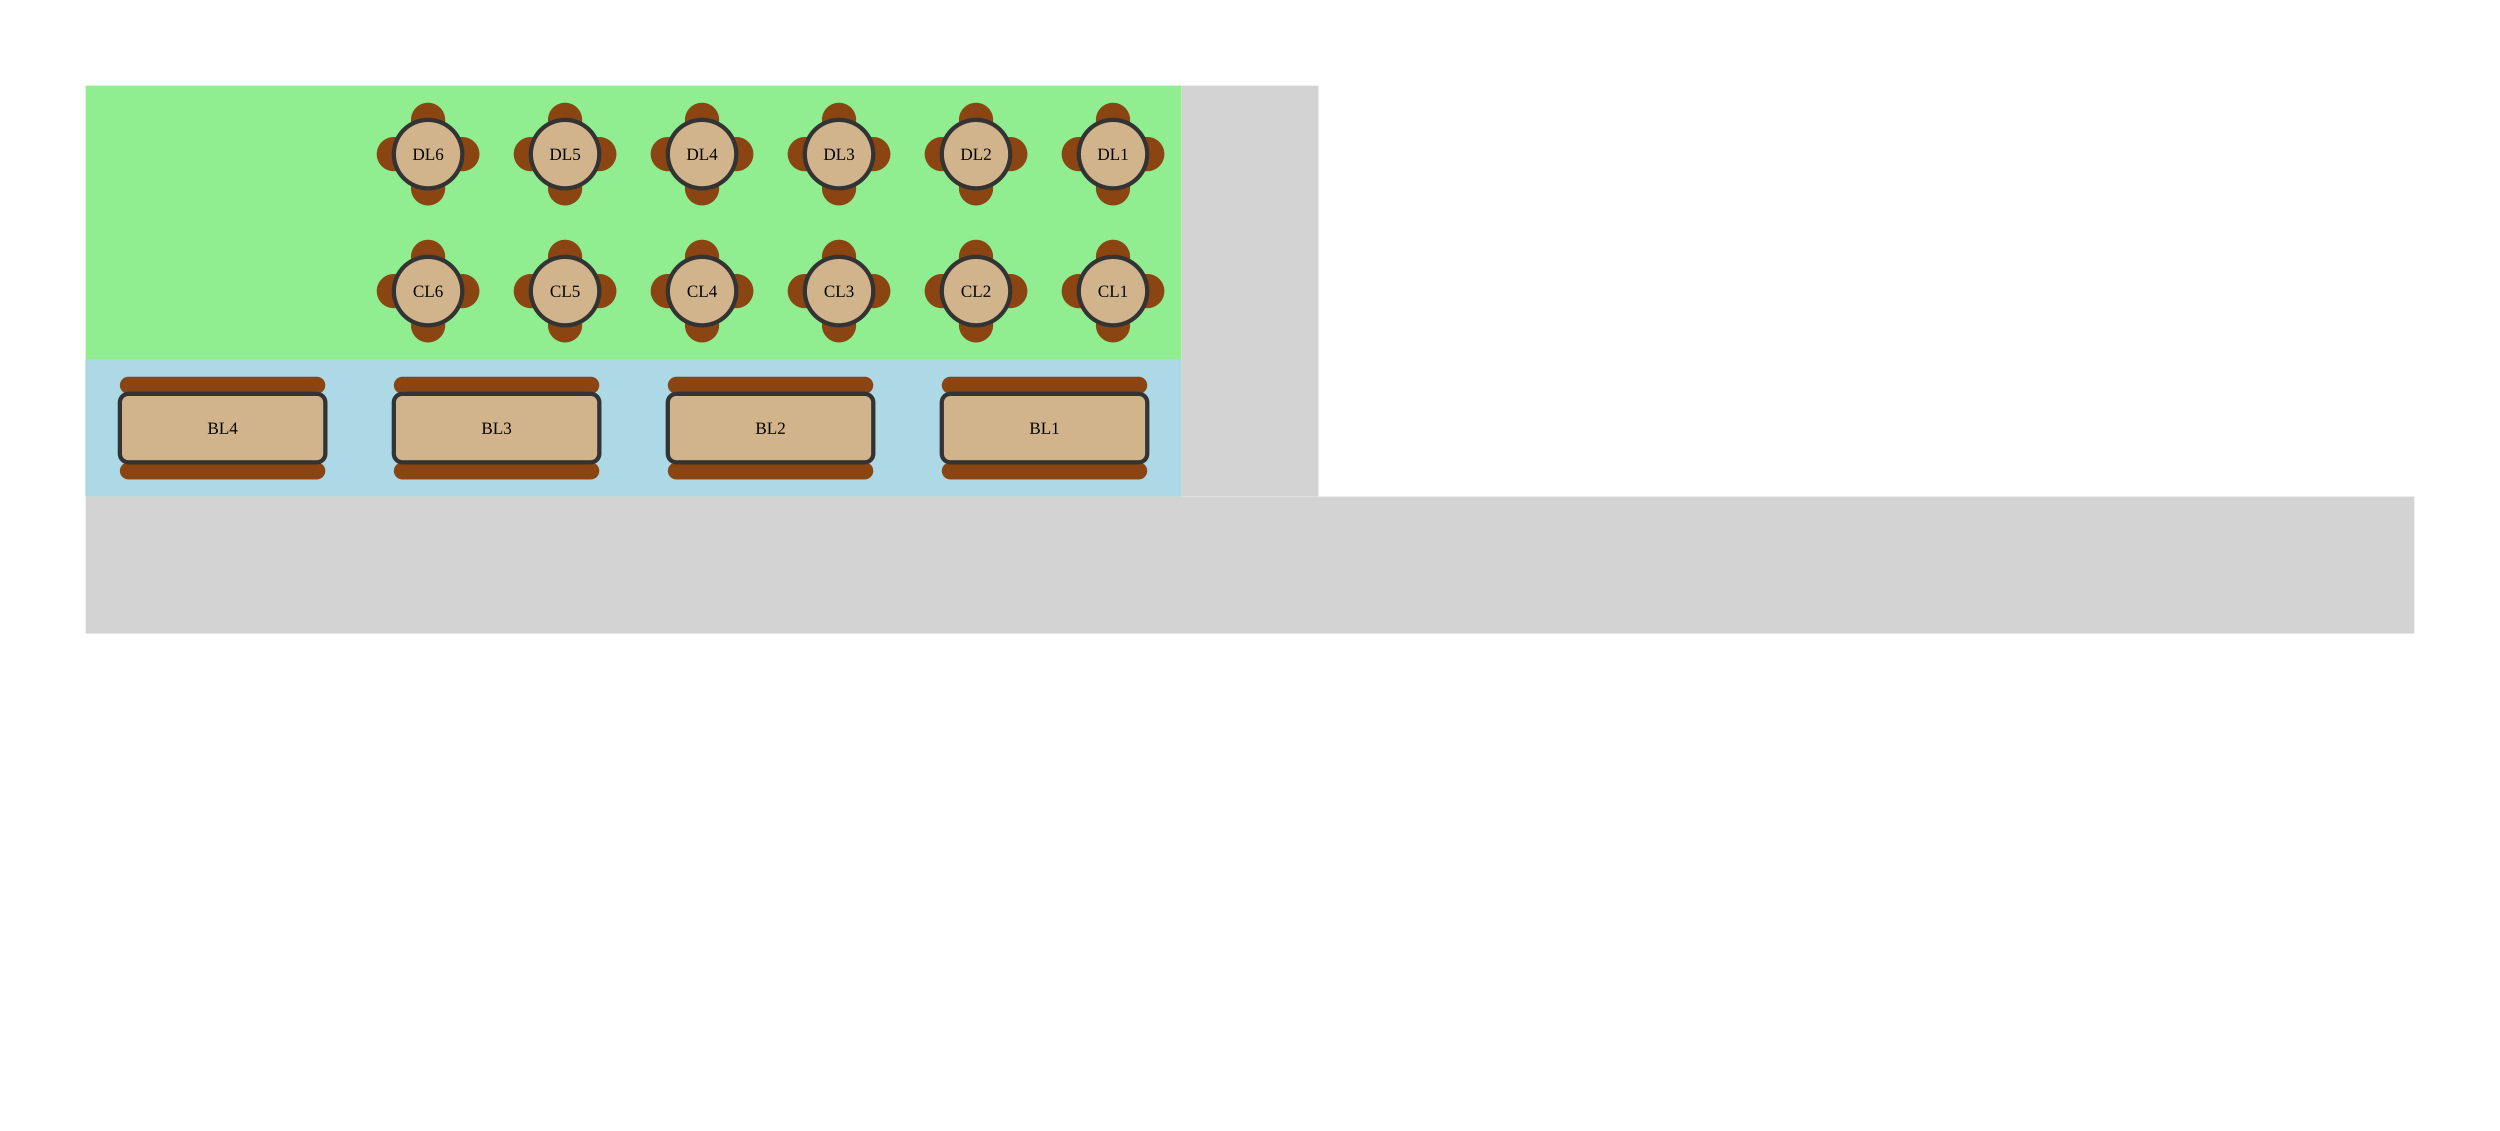
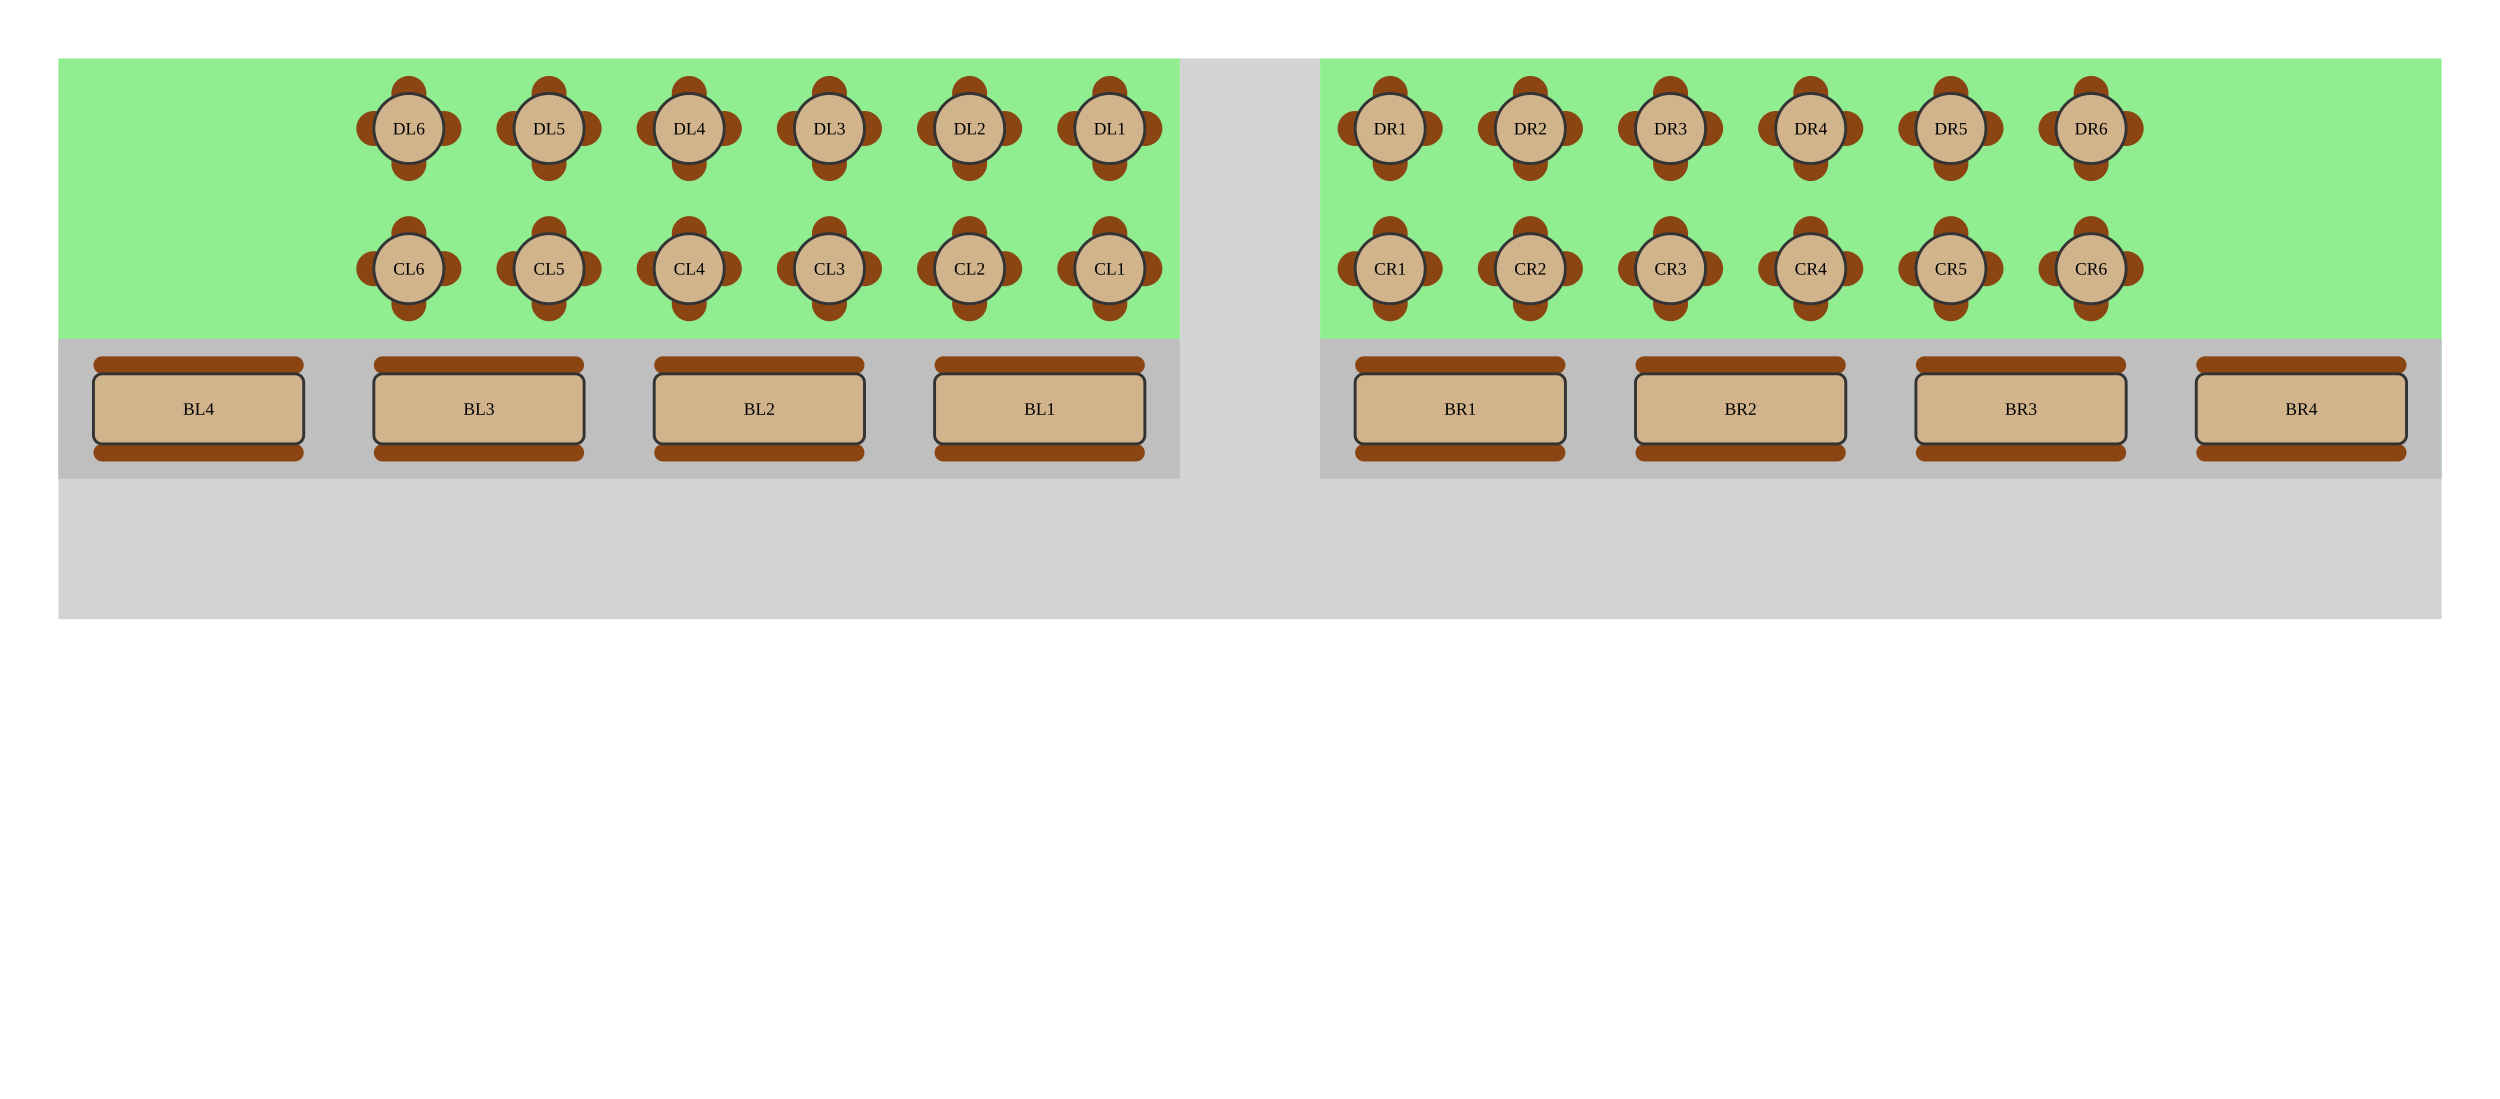
- <svg xmlns="http://www.w3.org/2000/svg" viewBox="0 0 584 264">
+ <svg xmlns="http://www.w3.org/2000/svg" viewBox="0 0 856 376">
  <g class="container">
    <g class="container">
      <g class="container">
-         <rect x="20" y="20" width="256" height="96" fill="lightgreen" />
-         <g class="container">
-           <rect x="20" y="84" width="256" height="32" fill="lightblue" />
-           <rect x="220" y="88" width="48" height="4" rx="2" ry="2" fill="#8B4513" />
-           <rect x="220" y="108" width="48" height="4" rx="2" ry="2" fill="#8B4513" />
-           <rect x="220" y="92" width="48" height="16" rx="2" ry="2" fill="#D2B48C" stroke="#333" stroke-width="1" />
-           <text x="244" y="100" text-anchor="middle" dominant-baseline="central" font-size="4" fill="#000">BL1</text>
-           <rect x="156" y="88" width="48" height="4" rx="2" ry="2" fill="#8B4513" />
-           <rect x="156" y="108" width="48" height="4" rx="2" ry="2" fill="#8B4513" />
-           <rect x="156" y="92" width="48" height="16" rx="2" ry="2" fill="#D2B48C" stroke="#333" stroke-width="1" />
-           <text x="180" y="100" text-anchor="middle" dominant-baseline="central" font-size="4" fill="#000">BL2</text>
-           <rect x="92" y="88" width="48" height="4" rx="2" ry="2" fill="#8B4513" />
-           <rect x="92" y="108" width="48" height="4" rx="2" ry="2" fill="#8B4513" />
-           <rect x="92" y="92" width="48" height="16" rx="2" ry="2" fill="#D2B48C" stroke="#333" stroke-width="1" />
-           <text x="116" y="100" text-anchor="middle" dominant-baseline="central" font-size="4" fill="#000">BL3</text>
-           <rect x="28" y="88" width="48" height="4" rx="2" ry="2" fill="#8B4513" />
-           <rect x="28" y="108" width="48" height="4" rx="2" ry="2" fill="#8B4513" />
-           <rect x="28" y="92" width="48" height="16" rx="2" ry="2" fill="#D2B48C" stroke="#333" stroke-width="1" />
-           <text x="52" y="100" text-anchor="middle" dominant-baseline="central" font-size="4" fill="#000">BL4</text>
-         </g>
-         <g class="container">
-           <circle cx="260" cy="60" r="4" fill="#8B4513" />
-           <circle cx="268" cy="68" r="4" fill="#8B4513" />
-           <circle cx="260" cy="76" r="4" fill="#8B4513" />
-           <circle cx="252" cy="68" r="4" fill="#8B4513" />
-           <ellipse cx="260" cy="68" rx="8" ry="8" fill="#D2B48C" stroke="#333" stroke-width="1" />
-           <text x="260" y="68" text-anchor="middle" dominant-baseline="central" font-size="4" fill="#000">CL1</text>
-           <circle cx="228" cy="60" r="4" fill="#8B4513" />
-           <circle cx="236" cy="68" r="4" fill="#8B4513" />
-           <circle cx="228" cy="76" r="4" fill="#8B4513" />
-           <circle cx="220" cy="68" r="4" fill="#8B4513" />
-           <ellipse cx="228" cy="68" rx="8" ry="8" fill="#D2B48C" stroke="#333" stroke-width="1" />
-           <text x="228" y="68" text-anchor="middle" dominant-baseline="central" font-size="4" fill="#000">CL2</text>
-           <circle cx="196" cy="60" r="4" fill="#8B4513" />
-           <circle cx="204" cy="68" r="4" fill="#8B4513" />
-           <circle cx="196" cy="76" r="4" fill="#8B4513" />
-           <circle cx="188" cy="68" r="4" fill="#8B4513" />
-           <ellipse cx="196" cy="68" rx="8" ry="8" fill="#D2B48C" stroke="#333" stroke-width="1" />
-           <text x="196" y="68" text-anchor="middle" dominant-baseline="central" font-size="4" fill="#000">CL3</text>
-           <circle cx="164" cy="60" r="4" fill="#8B4513" />
-           <circle cx="172" cy="68" r="4" fill="#8B4513" />
-           <circle cx="164" cy="76" r="4" fill="#8B4513" />
-           <circle cx="156" cy="68" r="4" fill="#8B4513" />
-           <ellipse cx="164" cy="68" rx="8" ry="8" fill="#D2B48C" stroke="#333" stroke-width="1" />
-           <text x="164" y="68" text-anchor="middle" dominant-baseline="central" font-size="4" fill="#000">CL4</text>
-           <circle cx="132" cy="60" r="4" fill="#8B4513" />
-           <circle cx="140" cy="68" r="4" fill="#8B4513" />
-           <circle cx="132" cy="76" r="4" fill="#8B4513" />
-           <circle cx="124" cy="68" r="4" fill="#8B4513" />
-           <ellipse cx="132" cy="68" rx="8" ry="8" fill="#D2B48C" stroke="#333" stroke-width="1" />
-           <text x="132" y="68" text-anchor="middle" dominant-baseline="central" font-size="4" fill="#000">CL5</text>
-           <circle cx="100" cy="60" r="4" fill="#8B4513" />
-           <circle cx="108" cy="68" r="4" fill="#8B4513" />
-           <circle cx="100" cy="76" r="4" fill="#8B4513" />
-           <circle cx="92" cy="68" r="4" fill="#8B4513" />
-           <ellipse cx="100" cy="68" rx="8" ry="8" fill="#D2B48C" stroke="#333" stroke-width="1" />
-           <text x="100" y="68" text-anchor="middle" dominant-baseline="central" font-size="4" fill="#000">CL6</text>
-         </g>
-         <g class="container">
-           <circle cx="260" cy="28" r="4" fill="#8B4513" />
-           <circle cx="268" cy="36" r="4" fill="#8B4513" />
-           <circle cx="260" cy="44" r="4" fill="#8B4513" />
-           <circle cx="252" cy="36" r="4" fill="#8B4513" />
-           <ellipse cx="260" cy="36" rx="8" ry="8" fill="#D2B48C" stroke="#333" stroke-width="1" />
-           <text x="260" y="36" text-anchor="middle" dominant-baseline="central" font-size="4" fill="#000">DL1</text>
-           <circle cx="228" cy="28" r="4" fill="#8B4513" />
-           <circle cx="236" cy="36" r="4" fill="#8B4513" />
-           <circle cx="228" cy="44" r="4" fill="#8B4513" />
-           <circle cx="220" cy="36" r="4" fill="#8B4513" />
-           <ellipse cx="228" cy="36" rx="8" ry="8" fill="#D2B48C" stroke="#333" stroke-width="1" />
-           <text x="228" y="36" text-anchor="middle" dominant-baseline="central" font-size="4" fill="#000">DL2</text>
-           <circle cx="196" cy="28" r="4" fill="#8B4513" />
-           <circle cx="204" cy="36" r="4" fill="#8B4513" />
-           <circle cx="196" cy="44" r="4" fill="#8B4513" />
-           <circle cx="188" cy="36" r="4" fill="#8B4513" />
-           <ellipse cx="196" cy="36" rx="8" ry="8" fill="#D2B48C" stroke="#333" stroke-width="1" />
-           <text x="196" y="36" text-anchor="middle" dominant-baseline="central" font-size="4" fill="#000">DL3</text>
-           <circle cx="164" cy="28" r="4" fill="#8B4513" />
-           <circle cx="172" cy="36" r="4" fill="#8B4513" />
-           <circle cx="164" cy="44" r="4" fill="#8B4513" />
-           <circle cx="156" cy="36" r="4" fill="#8B4513" />
-           <ellipse cx="164" cy="36" rx="8" ry="8" fill="#D2B48C" stroke="#333" stroke-width="1" />
-           <text x="164" y="36" text-anchor="middle" dominant-baseline="central" font-size="4" fill="#000">DL4</text>
-           <circle cx="132" cy="28" r="4" fill="#8B4513" />
-           <circle cx="140" cy="36" r="4" fill="#8B4513" />
-           <circle cx="132" cy="44" r="4" fill="#8B4513" />
-           <circle cx="124" cy="36" r="4" fill="#8B4513" />
-           <ellipse cx="132" cy="36" rx="8" ry="8" fill="#D2B48C" stroke="#333" stroke-width="1" />
-           <text x="132" y="36" text-anchor="middle" dominant-baseline="central" font-size="4" fill="#000">DL5</text>
-           <circle cx="100" cy="28" r="4" fill="#8B4513" />
-           <circle cx="108" cy="36" r="4" fill="#8B4513" />
-           <circle cx="100" cy="44" r="4" fill="#8B4513" />
-           <circle cx="92" cy="36" r="4" fill="#8B4513" />
-           <ellipse cx="100" cy="36" rx="8" ry="8" fill="#D2B48C" stroke="#333" stroke-width="1" />
-           <text x="100" y="36" text-anchor="middle" dominant-baseline="central" font-size="4" fill="#000">DL6</text>
+         <rect x="20" y="20" width="384" height="144" fill="lightgreen" />
+         <g class="container">
+           <rect x="20" y="116" width="384" height="48" fill="#BFBFBF" />
+           <rect x="320" y="122" width="72" height="6" rx="3" ry="3" fill="#8B4513" />
+           <rect x="320" y="152" width="72" height="6" rx="3" ry="3" fill="#8B4513" />
+           <rect x="320" y="128" width="72" height="24" rx="3" ry="3" fill="#D2B48C" stroke="#333" stroke-width="1" />
+           <text x="356" y="140" text-anchor="middle" dominant-baseline="central" font-size="6" fill="#000">BL1</text>
+           <rect x="224" y="122" width="72" height="6" rx="3" ry="3" fill="#8B4513" />
+           <rect x="224" y="152" width="72" height="6" rx="3" ry="3" fill="#8B4513" />
+           <rect x="224" y="128" width="72" height="24" rx="3" ry="3" fill="#D2B48C" stroke="#333" stroke-width="1" />
+           <text x="260" y="140" text-anchor="middle" dominant-baseline="central" font-size="6" fill="#000">BL2</text>
+           <rect x="128" y="122" width="72" height="6" rx="3" ry="3" fill="#8B4513" />
+           <rect x="128" y="152" width="72" height="6" rx="3" ry="3" fill="#8B4513" />
+           <rect x="128" y="128" width="72" height="24" rx="3" ry="3" fill="#D2B48C" stroke="#333" stroke-width="1" />
+           <text x="164" y="140" text-anchor="middle" dominant-baseline="central" font-size="6" fill="#000">BL3</text>
+           <rect x="32" y="122" width="72" height="6" rx="3" ry="3" fill="#8B4513" />
+           <rect x="32" y="152" width="72" height="6" rx="3" ry="3" fill="#8B4513" />
+           <rect x="32" y="128" width="72" height="24" rx="3" ry="3" fill="#D2B48C" stroke="#333" stroke-width="1" />
+           <text x="68" y="140" text-anchor="middle" dominant-baseline="central" font-size="6" fill="#000">BL4</text>
+         </g>
+         <g class="container">
+           <circle cx="380" cy="80" r="6" fill="#8B4513" />
+           <circle cx="392" cy="92" r="6" fill="#8B4513" />
+           <circle cx="380" cy="104" r="6" fill="#8B4513" />
+           <circle cx="368" cy="92" r="6" fill="#8B4513" />
+           <ellipse cx="380" cy="92" rx="12" ry="12" fill="#D2B48C" stroke="#333" stroke-width="1" />
+           <text x="380" y="92" text-anchor="middle" dominant-baseline="central" font-size="6" fill="#000">CL1</text>
+           <circle cx="332" cy="80" r="6" fill="#8B4513" />
+           <circle cx="344" cy="92" r="6" fill="#8B4513" />
+           <circle cx="332" cy="104" r="6" fill="#8B4513" />
+           <circle cx="320" cy="92" r="6" fill="#8B4513" />
+           <ellipse cx="332" cy="92" rx="12" ry="12" fill="#D2B48C" stroke="#333" stroke-width="1" />
+           <text x="332" y="92" text-anchor="middle" dominant-baseline="central" font-size="6" fill="#000">CL2</text>
+           <circle cx="284" cy="80" r="6" fill="#8B4513" />
+           <circle cx="296" cy="92" r="6" fill="#8B4513" />
+           <circle cx="284" cy="104" r="6" fill="#8B4513" />
+           <circle cx="272" cy="92" r="6" fill="#8B4513" />
+           <ellipse cx="284" cy="92" rx="12" ry="12" fill="#D2B48C" stroke="#333" stroke-width="1" />
+           <text x="284" y="92" text-anchor="middle" dominant-baseline="central" font-size="6" fill="#000">CL3</text>
+           <circle cx="236" cy="80" r="6" fill="#8B4513" />
+           <circle cx="248" cy="92" r="6" fill="#8B4513" />
+           <circle cx="236" cy="104" r="6" fill="#8B4513" />
+           <circle cx="224" cy="92" r="6" fill="#8B4513" />
+           <ellipse cx="236" cy="92" rx="12" ry="12" fill="#D2B48C" stroke="#333" stroke-width="1" />
+           <text x="236" y="92" text-anchor="middle" dominant-baseline="central" font-size="6" fill="#000">CL4</text>
+           <circle cx="188" cy="80" r="6" fill="#8B4513" />
+           <circle cx="200" cy="92" r="6" fill="#8B4513" />
+           <circle cx="188" cy="104" r="6" fill="#8B4513" />
+           <circle cx="176" cy="92" r="6" fill="#8B4513" />
+           <ellipse cx="188" cy="92" rx="12" ry="12" fill="#D2B48C" stroke="#333" stroke-width="1" />
+           <text x="188" y="92" text-anchor="middle" dominant-baseline="central" font-size="6" fill="#000">CL5</text>
+           <circle cx="140" cy="80" r="6" fill="#8B4513" />
+           <circle cx="152" cy="92" r="6" fill="#8B4513" />
+           <circle cx="140" cy="104" r="6" fill="#8B4513" />
+           <circle cx="128" cy="92" r="6" fill="#8B4513" />
+           <ellipse cx="140" cy="92" rx="12" ry="12" fill="#D2B48C" stroke="#333" stroke-width="1" />
+           <text x="140" y="92" text-anchor="middle" dominant-baseline="central" font-size="6" fill="#000">CL6</text>
+         </g>
+         <g class="container">
+           <circle cx="380" cy="32" r="6" fill="#8B4513" />
+           <circle cx="392" cy="44" r="6" fill="#8B4513" />
+           <circle cx="380" cy="56" r="6" fill="#8B4513" />
+           <circle cx="368" cy="44" r="6" fill="#8B4513" />
+           <ellipse cx="380" cy="44" rx="12" ry="12" fill="#D2B48C" stroke="#333" stroke-width="1" />
+           <text x="380" y="44" text-anchor="middle" dominant-baseline="central" font-size="6" fill="#000">DL1</text>
+           <circle cx="332" cy="32" r="6" fill="#8B4513" />
+           <circle cx="344" cy="44" r="6" fill="#8B4513" />
+           <circle cx="332" cy="56" r="6" fill="#8B4513" />
+           <circle cx="320" cy="44" r="6" fill="#8B4513" />
+           <ellipse cx="332" cy="44" rx="12" ry="12" fill="#D2B48C" stroke="#333" stroke-width="1" />
+           <text x="332" y="44" text-anchor="middle" dominant-baseline="central" font-size="6" fill="#000">DL2</text>
+           <circle cx="284" cy="32" r="6" fill="#8B4513" />
+           <circle cx="296" cy="44" r="6" fill="#8B4513" />
+           <circle cx="284" cy="56" r="6" fill="#8B4513" />
+           <circle cx="272" cy="44" r="6" fill="#8B4513" />
+           <ellipse cx="284" cy="44" rx="12" ry="12" fill="#D2B48C" stroke="#333" stroke-width="1" />
+           <text x="284" y="44" text-anchor="middle" dominant-baseline="central" font-size="6" fill="#000">DL3</text>
+           <circle cx="236" cy="32" r="6" fill="#8B4513" />
+           <circle cx="248" cy="44" r="6" fill="#8B4513" />
+           <circle cx="236" cy="56" r="6" fill="#8B4513" />
+           <circle cx="224" cy="44" r="6" fill="#8B4513" />
+           <ellipse cx="236" cy="44" rx="12" ry="12" fill="#D2B48C" stroke="#333" stroke-width="1" />
+           <text x="236" y="44" text-anchor="middle" dominant-baseline="central" font-size="6" fill="#000">DL4</text>
+           <circle cx="188" cy="32" r="6" fill="#8B4513" />
+           <circle cx="200" cy="44" r="6" fill="#8B4513" />
+           <circle cx="188" cy="56" r="6" fill="#8B4513" />
+           <circle cx="176" cy="44" r="6" fill="#8B4513" />
+           <ellipse cx="188" cy="44" rx="12" ry="12" fill="#D2B48C" stroke="#333" stroke-width="1" />
+           <text x="188" y="44" text-anchor="middle" dominant-baseline="central" font-size="6" fill="#000">DL5</text>
+           <circle cx="140" cy="32" r="6" fill="#8B4513" />
+           <circle cx="152" cy="44" r="6" fill="#8B4513" />
+           <circle cx="140" cy="56" r="6" fill="#8B4513" />
+           <circle cx="128" cy="44" r="6" fill="#8B4513" />
+           <ellipse cx="140" cy="44" rx="12" ry="12" fill="#D2B48C" stroke="#333" stroke-width="1" />
+           <text x="140" y="44" text-anchor="middle" dominant-baseline="central" font-size="6" fill="#000">DL6</text>
        </g>
      </g>
      <g class="container">
-         <rect x="276" y="20" width="32" height="96" fill="lightgray" />
+         <rect x="404" y="20" width="48" height="144" fill="lightgray" />
      </g>
      <g class="container">
- </g>
+         <rect x="452" y="20" width="384" height="144" fill="lightgreen" />
+         <g class="container">
+           <rect x="452" y="116" width="384" height="48" fill="#BFBFBF" />
+           <rect x="464" y="122" width="72" height="6" rx="3" ry="3" fill="#8B4513" />
+           <rect x="464" y="152" width="72" height="6" rx="3" ry="3" fill="#8B4513" />
+           <rect x="464" y="128" width="72" height="24" rx="3" ry="3" fill="#D2B48C" stroke="#333" stroke-width="1" />
+           <text x="500" y="140" text-anchor="middle" dominant-baseline="central" font-size="6" fill="#000">BR1</text>
+           <rect x="560" y="122" width="72" height="6" rx="3" ry="3" fill="#8B4513" />
+           <rect x="560" y="152" width="72" height="6" rx="3" ry="3" fill="#8B4513" />
+           <rect x="560" y="128" width="72" height="24" rx="3" ry="3" fill="#D2B48C" stroke="#333" stroke-width="1" />
+           <text x="596" y="140" text-anchor="middle" dominant-baseline="central" font-size="6" fill="#000">BR2</text>
+           <rect x="656" y="122" width="72" height="6" rx="3" ry="3" fill="#8B4513" />
+           <rect x="656" y="152" width="72" height="6" rx="3" ry="3" fill="#8B4513" />
+           <rect x="656" y="128" width="72" height="24" rx="3" ry="3" fill="#D2B48C" stroke="#333" stroke-width="1" />
+           <text x="692" y="140" text-anchor="middle" dominant-baseline="central" font-size="6" fill="#000">BR3</text>
+           <rect x="752" y="122" width="72" height="6" rx="3" ry="3" fill="#8B4513" />
+           <rect x="752" y="152" width="72" height="6" rx="3" ry="3" fill="#8B4513" />
+           <rect x="752" y="128" width="72" height="24" rx="3" ry="3" fill="#D2B48C" stroke="#333" stroke-width="1" />
+           <text x="788" y="140" text-anchor="middle" dominant-baseline="central" font-size="6" fill="#000">BR4</text>
+         </g>
+         <g class="container">
+           <circle cx="476" cy="80" r="6" fill="#8B4513" />
+           <circle cx="488" cy="92" r="6" fill="#8B4513" />
+           <circle cx="476" cy="104" r="6" fill="#8B4513" />
+           <circle cx="464" cy="92" r="6" fill="#8B4513" />
+           <ellipse cx="476" cy="92" rx="12" ry="12" fill="#D2B48C" stroke="#333" stroke-width="1" />
+           <text x="476" y="92" text-anchor="middle" dominant-baseline="central" font-size="6" fill="#000">CR1</text>
+           <circle cx="524" cy="80" r="6" fill="#8B4513" />
+           <circle cx="536" cy="92" r="6" fill="#8B4513" />
+           <circle cx="524" cy="104" r="6" fill="#8B4513" />
+           <circle cx="512" cy="92" r="6" fill="#8B4513" />
+           <ellipse cx="524" cy="92" rx="12" ry="12" fill="#D2B48C" stroke="#333" stroke-width="1" />
+           <text x="524" y="92" text-anchor="middle" dominant-baseline="central" font-size="6" fill="#000">CR2</text>
+           <circle cx="572" cy="80" r="6" fill="#8B4513" />
+           <circle cx="584" cy="92" r="6" fill="#8B4513" />
+           <circle cx="572" cy="104" r="6" fill="#8B4513" />
+           <circle cx="560" cy="92" r="6" fill="#8B4513" />
+           <ellipse cx="572" cy="92" rx="12" ry="12" fill="#D2B48C" stroke="#333" stroke-width="1" />
+           <text x="572" y="92" text-anchor="middle" dominant-baseline="central" font-size="6" fill="#000">CR3</text>
+           <circle cx="620" cy="80" r="6" fill="#8B4513" />
+           <circle cx="632" cy="92" r="6" fill="#8B4513" />
+           <circle cx="620" cy="104" r="6" fill="#8B4513" />
+           <circle cx="608" cy="92" r="6" fill="#8B4513" />
+           <ellipse cx="620" cy="92" rx="12" ry="12" fill="#D2B48C" stroke="#333" stroke-width="1" />
+           <text x="620" y="92" text-anchor="middle" dominant-baseline="central" font-size="6" fill="#000">CR4</text>
+           <circle cx="668" cy="80" r="6" fill="#8B4513" />
+           <circle cx="680" cy="92" r="6" fill="#8B4513" />
+           <circle cx="668" cy="104" r="6" fill="#8B4513" />
+           <circle cx="656" cy="92" r="6" fill="#8B4513" />
+           <ellipse cx="668" cy="92" rx="12" ry="12" fill="#D2B48C" stroke="#333" stroke-width="1" />
+           <text x="668" y="92" text-anchor="middle" dominant-baseline="central" font-size="6" fill="#000">CR5</text>
+           <circle cx="716" cy="80" r="6" fill="#8B4513" />
+           <circle cx="728" cy="92" r="6" fill="#8B4513" />
+           <circle cx="716" cy="104" r="6" fill="#8B4513" />
+           <circle cx="704" cy="92" r="6" fill="#8B4513" />
+           <ellipse cx="716" cy="92" rx="12" ry="12" fill="#D2B48C" stroke="#333" stroke-width="1" />
+           <text x="716" y="92" text-anchor="middle" dominant-baseline="central" font-size="6" fill="#000">CR6</text>
+         </g>
+         <g class="container">
+           <circle cx="476" cy="32" r="6" fill="#8B4513" />
+           <circle cx="488" cy="44" r="6" fill="#8B4513" />
+           <circle cx="476" cy="56" r="6" fill="#8B4513" />
+           <circle cx="464" cy="44" r="6" fill="#8B4513" />
+           <ellipse cx="476" cy="44" rx="12" ry="12" fill="#D2B48C" stroke="#333" stroke-width="1" />
+           <text x="476" y="44" text-anchor="middle" dominant-baseline="central" font-size="6" fill="#000">DR1</text>
+           <circle cx="524" cy="32" r="6" fill="#8B4513" />
+           <circle cx="536" cy="44" r="6" fill="#8B4513" />
+           <circle cx="524" cy="56" r="6" fill="#8B4513" />
+           <circle cx="512" cy="44" r="6" fill="#8B4513" />
+           <ellipse cx="524" cy="44" rx="12" ry="12" fill="#D2B48C" stroke="#333" stroke-width="1" />
+           <text x="524" y="44" text-anchor="middle" dominant-baseline="central" font-size="6" fill="#000">DR2</text>
+           <circle cx="572" cy="32" r="6" fill="#8B4513" />
+           <circle cx="584" cy="44" r="6" fill="#8B4513" />
+           <circle cx="572" cy="56" r="6" fill="#8B4513" />
+           <circle cx="560" cy="44" r="6" fill="#8B4513" />
+           <ellipse cx="572" cy="44" rx="12" ry="12" fill="#D2B48C" stroke="#333" stroke-width="1" />
+           <text x="572" y="44" text-anchor="middle" dominant-baseline="central" font-size="6" fill="#000">DR3</text>
+           <circle cx="620" cy="32" r="6" fill="#8B4513" />
+           <circle cx="632" cy="44" r="6" fill="#8B4513" />
+           <circle cx="620" cy="56" r="6" fill="#8B4513" />
+           <circle cx="608" cy="44" r="6" fill="#8B4513" />
+           <ellipse cx="620" cy="44" rx="12" ry="12" fill="#D2B48C" stroke="#333" stroke-width="1" />
+           <text x="620" y="44" text-anchor="middle" dominant-baseline="central" font-size="6" fill="#000">DR4</text>
+           <circle cx="668" cy="32" r="6" fill="#8B4513" />
+           <circle cx="680" cy="44" r="6" fill="#8B4513" />
+           <circle cx="668" cy="56" r="6" fill="#8B4513" />
+           <circle cx="656" cy="44" r="6" fill="#8B4513" />
+           <ellipse cx="668" cy="44" rx="12" ry="12" fill="#D2B48C" stroke="#333" stroke-width="1" />
+           <text x="668" y="44" text-anchor="middle" dominant-baseline="central" font-size="6" fill="#000">DR5</text>
+           <circle cx="716" cy="32" r="6" fill="#8B4513" />
+           <circle cx="728" cy="44" r="6" fill="#8B4513" />
+           <circle cx="716" cy="56" r="6" fill="#8B4513" />
+           <circle cx="704" cy="44" r="6" fill="#8B4513" />
+           <ellipse cx="716" cy="44" rx="12" ry="12" fill="#D2B48C" stroke="#333" stroke-width="1" />
+           <text x="716" y="44" text-anchor="middle" dominant-baseline="central" font-size="6" fill="#000">DR6</text>
+         </g>
+       </g>
    </g>
    <g class="container">
-       <rect x="20" y="116" width="544" height="32" fill="lightgray" />
+       <rect x="20" y="164" width="816" height="48" fill="lightgray" />
    </g>
    <g class="container">
</g>
  </g>
</svg>
